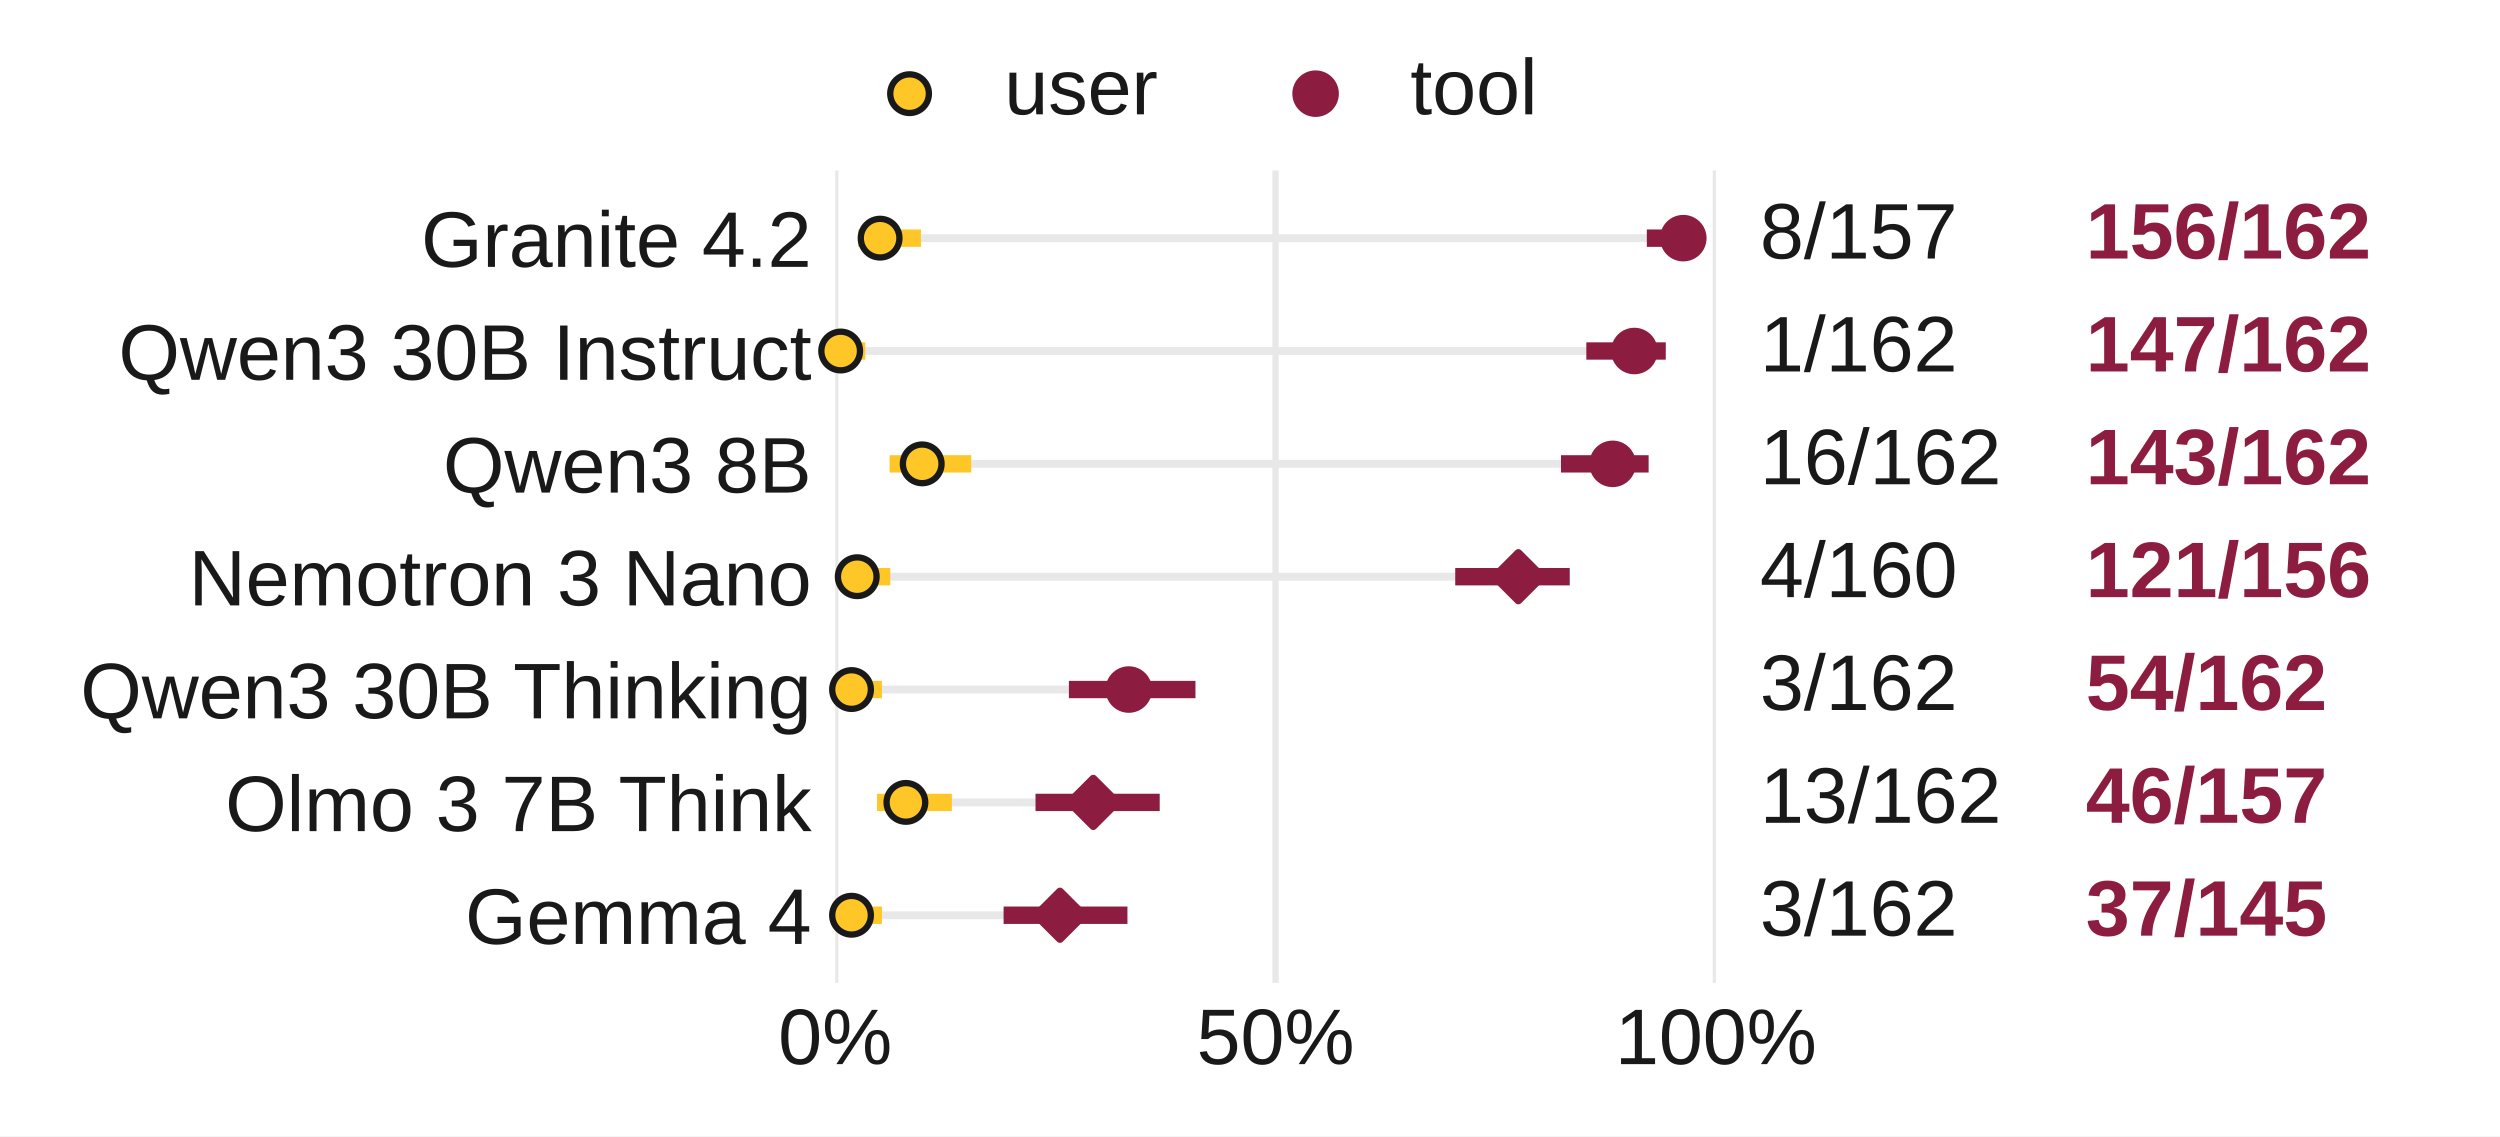
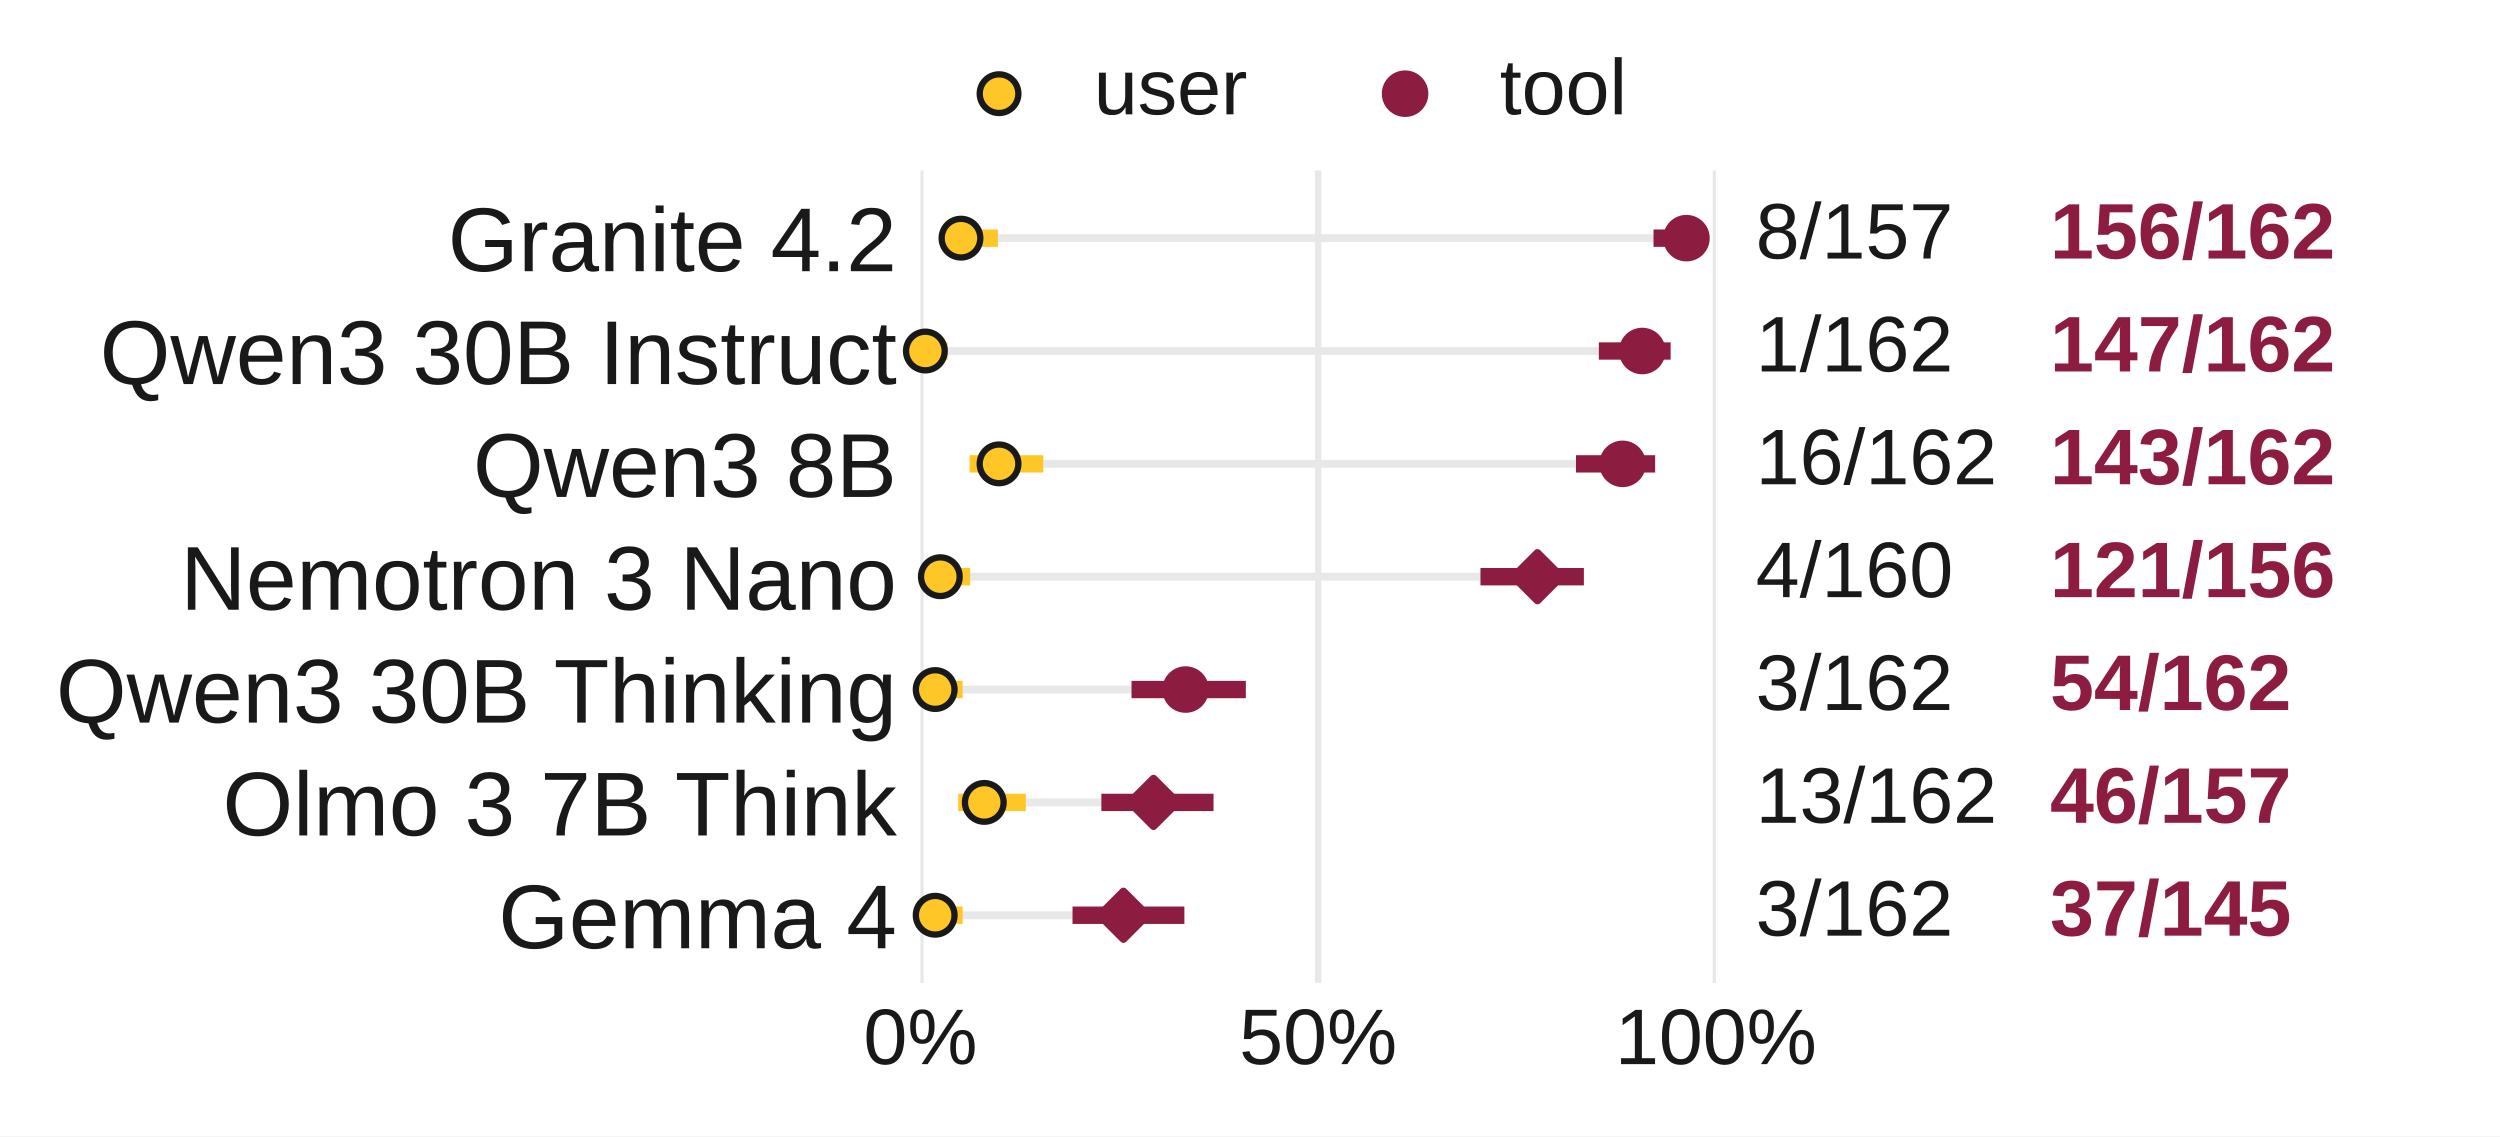
<svg xmlns="http://www.w3.org/2000/svg" xmlns:xlink="http://www.w3.org/1999/xlink" width="316.8pt" height="144pt" viewBox="0 0 316.8 144" version="1.1">
  <defs>
    <style type="text/css">*{stroke-linejoin: round; stroke-linecap: butt}</style>
  </defs>
  <g id="figure_1">
    <g id="patch_1">
      <path d="M 0 144  L 316.8 144  L 316.8 0  L 0 0  z " style="fill: #ffffff" />
    </g>
    <g id="axes_1">
      <g id="patch_2">
-         <path d="M 105.84 124.56  L 217.44 124.56  L 217.44 21.6  L 105.84 21.6  z " style="fill: #ffffff" />
+         <path d="M 116.64 124.56  L 217.44 124.56  L 217.44 21.6  L 116.64 21.6  z " style="fill: #ffffff" />
      </g>
      <g id="matplotlib.axis_1">
        <g id="xtick_1">
          <g id="line2d_1">
-             <path d="M 105.84 124.56  L 105.84 21.6  " clip-path="url(#pd2fb9ccbda)" style="fill: none; stroke: #e8e8e8; stroke-width: 0.8; stroke-linecap: square" />
+             <path d="M 116.64 124.56  L 116.64 21.6  " clip-path="url(#pfd45f0fac7)" style="fill: none; stroke: #e8e8e8; stroke-width: 0.8; stroke-linecap: square" />
          </g>
          <g id="line2d_2" />
          <g id="text_1">
-             <text style="font-size: 10px; font-family: 'Arial'; text-anchor: middle; fill: #191919" x="105.84" y="134.84" transform="rotate(-0 105.84 134.8403)">0%</text>
+             <text style="font-size: 10px; font-family: 'Arial'; text-anchor: middle; fill: #191919" x="116.64" y="134.84" transform="rotate(-0 116.64 134.8403)">0%</text>
          </g>
        </g>
        <g id="xtick_2">
          <g id="line2d_3">
-             <path d="M 161.64 124.56  L 161.64 21.6  " clip-path="url(#pd2fb9ccbda)" style="fill: none; stroke: #e8e8e8; stroke-width: 0.8; stroke-linecap: square" />
+             <path d="M 167.04 124.56  L 167.04 21.6  " clip-path="url(#pfd45f0fac7)" style="fill: none; stroke: #e8e8e8; stroke-width: 0.8; stroke-linecap: square" />
          </g>
          <g id="line2d_4" />
          <g id="text_2">
-             <text style="font-size: 10px; font-family: 'Arial'; text-anchor: middle; fill: #191919" x="161.64" y="134.84" transform="rotate(-0 161.64 134.8403)">50%</text>
+             <text style="font-size: 10px; font-family: 'Arial'; text-anchor: middle; fill: #191919" x="167.04" y="134.84" transform="rotate(-0 167.04 134.8403)">50%</text>
          </g>
        </g>
        <g id="xtick_3">
          <g id="line2d_5">
-             <path d="M 217.44 124.56  L 217.44 21.6  " clip-path="url(#pd2fb9ccbda)" style="fill: none; stroke: #e8e8e8; stroke-width: 0.8; stroke-linecap: square" />
+             <path d="M 217.44 124.56  L 217.44 21.6  " clip-path="url(#pfd45f0fac7)" style="fill: none; stroke: #e8e8e8; stroke-width: 0.8; stroke-linecap: square" />
          </g>
          <g id="line2d_6" />
          <g id="text_3">
            <text style="font-size: 10px; font-family: 'Arial'; text-anchor: middle; fill: #191919" x="217.44" y="134.84" transform="rotate(-0 217.44 134.8403)">100%</text>
          </g>
        </g>
      </g>
      <g id="matplotlib.axis_2">
        <g id="ytick_1">
          <g id="line2d_7" />
          <g id="text_4">
-             <text style="font-size: 10px; font-family: 'Arial'; text-anchor: end; fill: #191919" x="102.84" y="119.62" transform="rotate(-0 102.84 119.6201)">Gemma 4</text>
+             <text style="font-size: 11.5px; font-family: 'Arial'; text-anchor: end; fill: #191919" x="113.64" y="120.166" transform="rotate(-0 113.64 120.1662)">Gemma 4</text>
          </g>
        </g>
        <g id="ytick_2">
          <g id="line2d_8" />
          <g id="text_5">
-             <text style="font-size: 10px; font-family: 'Arial'; text-anchor: end; fill: #191919" x="102.84" y="105.323" transform="rotate(-0 102.84 105.323)">Olmo 3 7B Think</text>
+             <text style="font-size: 11.5px; font-family: 'Arial'; text-anchor: end; fill: #191919" x="113.64" y="105.869" transform="rotate(-0 113.64 105.8694)">Olmo 3 7B Think</text>
          </g>
        </g>
        <g id="ytick_3">
          <g id="line2d_9" />
          <g id="text_6">
-             <text style="font-size: 10px; font-family: 'Arial'; text-anchor: end; fill: #191919" x="102.84" y="91.023" transform="rotate(-0 102.84 91.02297)">Qwen3 30B Thinking</text>
+             <text style="font-size: 11.5px; font-family: 'Arial'; text-anchor: end; fill: #191919" x="113.64" y="91.569" transform="rotate(-0 113.64 91.56941)">Qwen3 30B Thinking</text>
          </g>
        </g>
        <g id="ytick_4">
          <g id="line2d_10" />
          <g id="text_7">
-             <text style="font-size: 10px; font-family: 'Arial'; text-anchor: end; fill: #191919" x="102.84" y="76.72" transform="rotate(-0 102.84 76.72014)">Nemotron 3 Nano</text>
+             <text style="font-size: 11.5px; font-family: 'Arial'; text-anchor: end; fill: #191919" x="113.64" y="77.266" transform="rotate(-0 113.64 77.26616)">Nemotron 3 Nano</text>
          </g>
        </g>
        <g id="ytick_5">
          <g id="line2d_11" />
          <g id="text_8">
-             <text style="font-size: 10px; font-family: 'Arial'; text-anchor: end; fill: #191919" x="102.84" y="62.423" transform="rotate(-0 102.84 62.42297)">Qwen3 8B</text>
+             <text style="font-size: 11.5px; font-family: 'Arial'; text-anchor: end; fill: #191919" x="113.64" y="62.969" transform="rotate(-0 113.64 62.96941)">Qwen3 8B</text>
          </g>
        </g>
        <g id="ytick_6">
          <g id="line2d_12" />
          <g id="text_9">
-             <text style="font-size: 10px; font-family: 'Arial'; text-anchor: end; fill: #191919" x="102.84" y="48.123" transform="rotate(-0 102.84 48.12297)">Qwen3 30B Instruct</text>
+             <text style="font-size: 11.5px; font-family: 'Arial'; text-anchor: end; fill: #191919" x="113.64" y="48.669" transform="rotate(-0 113.64 48.66941)">Qwen3 30B Instruct</text>
          </g>
        </g>
        <g id="ytick_7">
          <g id="line2d_13" />
          <g id="text_10">
-             <text style="font-size: 10px; font-family: 'Arial'; text-anchor: end; fill: #191919" x="102.84" y="33.82" transform="rotate(-0 102.84 33.82014)">Granite 4.2</text>
+             <text style="font-size: 11.5px; font-family: 'Arial'; text-anchor: end; fill: #191919" x="113.64" y="34.366" transform="rotate(-0 113.64 34.36616)">Granite 4.2</text>
          </g>
        </g>
      </g>
      <g id="line2d_14">
-         <path d="M 111.527 30.18  L 213.307 30.18  " clip-path="url(#pd2fb9ccbda)" style="fill: none; stroke: #e8e8e8; stroke-linecap: square" />
+         <path d="M 121.776 30.18  L 213.707 30.18  " clip-path="url(#pfd45f0fac7)" style="fill: none; stroke: #e8e8e8; stroke-linecap: square" />
      </g>
      <g id="line2d_15">
-         <path d="M 106.529 44.48  L 207.107 44.48  " clip-path="url(#pd2fb9ccbda)" style="fill: none; stroke: #e8e8e8; stroke-linecap: square" />
+         <path d="M 117.262 44.48  L 208.107 44.48  " clip-path="url(#pfd45f0fac7)" style="fill: none; stroke: #e8e8e8; stroke-linecap: square" />
      </g>
      <g id="line2d_16">
-         <path d="M 116.862 58.78  L 204.351 58.78  " clip-path="url(#pd2fb9ccbda)" style="fill: none; stroke: #e8e8e8; stroke-linecap: square" />
+         <path d="M 126.596 58.78  L 205.618 58.78  " clip-path="url(#pfd45f0fac7)" style="fill: none; stroke: #e8e8e8; stroke-linecap: square" />
      </g>
      <g id="line2d_17">
-         <path d="M 108.63 73.08  L 192.402 73.08  " clip-path="url(#pd2fb9ccbda)" style="fill: none; stroke: #e8e8e8; stroke-linecap: square" />
+         <path d="M 119.16 73.08  L 194.825 73.08  " clip-path="url(#pfd45f0fac7)" style="fill: none; stroke: #e8e8e8; stroke-linecap: square" />
      </g>
      <g id="line2d_18">
-         <path d="M 107.907 87.38  L 143.04 87.38  " clip-path="url(#pd2fb9ccbda)" style="fill: none; stroke: #e8e8e8; stroke-linecap: square" />
+         <path d="M 118.507 87.38  L 150.24 87.38  " clip-path="url(#pfd45f0fac7)" style="fill: none; stroke: #e8e8e8; stroke-linecap: square" />
      </g>
      <g id="line2d_19">
-         <path d="M 114.796 101.68  L 138.538 101.68  " clip-path="url(#pd2fb9ccbda)" style="fill: none; stroke: #e8e8e8; stroke-linecap: square" />
+         <path d="M 124.729 101.68  L 146.174 101.68  " clip-path="url(#pfd45f0fac7)" style="fill: none; stroke: #e8e8e8; stroke-linecap: square" />
      </g>
      <g id="line2d_20">
-         <path d="M 107.907 115.98  L 134.317 115.98  " clip-path="url(#pd2fb9ccbda)" style="fill: none; stroke: #e8e8e8; stroke-linecap: square" />
+         <path d="M 118.507 115.98  L 142.361 115.98  " clip-path="url(#pfd45f0fac7)" style="fill: none; stroke: #e8e8e8; stroke-linecap: square" />
      </g>
      <g id="PathCollection_1" />
      <g id="PathCollection_2" />
      <g id="line2d_21">
-         <path d="M 108.746 30.18  L 116.701 30.18  " clip-path="url(#pd2fb9ccbda)" style="fill: none; stroke: #ffc627; stroke-width: 2.2" />
+         <path d="M 119.265 30.18  L 126.45 30.18  " clip-path="url(#pfd45f0fac7)" style="fill: none; stroke: #ffc627; stroke-width: 2.2" />
      </g>
      <g id="line2d_22">
-         <path d="M 208.686 30.18  L 215.534 30.18  " clip-path="url(#pd2fb9ccbda)" style="fill: none; stroke: #8c1d40; stroke-width: 2.2" />
+         <path d="M 209.533 30.18  L 215.718 30.18  " clip-path="url(#pfd45f0fac7)" style="fill: none; stroke: #8c1d40; stroke-width: 2.2" />
      </g>
      <g id="line2d_23">
-         <path d="M 105.962 44.48  L 109.649 44.48  " clip-path="url(#pd2fb9ccbda)" style="fill: none; stroke: #ffc627; stroke-width: 2.2" />
+         <path d="M 116.75 44.48  L 120.081 44.48  " clip-path="url(#pfd45f0fac7)" style="fill: none; stroke: #ffc627; stroke-width: 2.2" />
      </g>
      <g id="line2d_24">
-         <path d="M 201.019 44.48  L 211.088 44.48  " clip-path="url(#pd2fb9ccbda)" style="fill: none; stroke: #8c1d40; stroke-width: 2.2" />
+         <path d="M 202.608 44.48  L 211.703 44.48  " clip-path="url(#pfd45f0fac7)" style="fill: none; stroke: #8c1d40; stroke-width: 2.2" />
      </g>
      <g id="line2d_25">
-         <path d="M 112.727 58.78  L 123.072 58.78  " clip-path="url(#pd2fb9ccbda)" style="fill: none; stroke: #ffc627; stroke-width: 2.2" />
+         <path d="M 122.86 58.78  L 132.204 58.78  " clip-path="url(#pfd45f0fac7)" style="fill: none; stroke: #ffc627; stroke-width: 2.2" />
      </g>
      <g id="line2d_26">
-         <path d="M 197.808 58.78  L 208.916 58.78  " clip-path="url(#pd2fb9ccbda)" style="fill: none; stroke: #8c1d40; stroke-width: 2.2" />
+         <path d="M 199.708 58.78  L 209.741 58.78  " clip-path="url(#pfd45f0fac7)" style="fill: none; stroke: #8c1d40; stroke-width: 2.2" />
      </g>
      <g id="line2d_27">
-         <path d="M 106.93 73.08  L 112.816 73.08  " clip-path="url(#pd2fb9ccbda)" style="fill: none; stroke: #ffc627; stroke-width: 2.2" />
+         <path d="M 117.624 73.08  L 122.941 73.08  " clip-path="url(#pfd45f0fac7)" style="fill: none; stroke: #ffc627; stroke-width: 2.2" />
      </g>
      <g id="line2d_28">
-         <path d="M 184.407 73.08  L 198.917 73.08  " clip-path="url(#pd2fb9ccbda)" style="fill: none; stroke: #8c1d40; stroke-width: 2.2" />
+         <path d="M 187.604 73.08  L 200.71 73.08  " clip-path="url(#pfd45f0fac7)" style="fill: none; stroke: #8c1d40; stroke-width: 2.2" />
      </g>
      <g id="line2d_29">
-         <path d="M 106.545 87.38  L 111.758 87.38  " clip-path="url(#pd2fb9ccbda)" style="fill: none; stroke: #ffc627; stroke-width: 2.2" />
+         <path d="M 117.277 87.38  L 121.985 87.38  " clip-path="url(#pfd45f0fac7)" style="fill: none; stroke: #ffc627; stroke-width: 2.2" />
      </g>
      <g id="line2d_30">
-         <path d="M 135.452 87.38  L 151.489 87.38  " clip-path="url(#pd2fb9ccbda)" style="fill: none; stroke: #8c1d40; stroke-width: 2.2" />
+         <path d="M 143.387 87.38  L 157.872 87.38  " clip-path="url(#pfd45f0fac7)" style="fill: none; stroke: #8c1d40; stroke-width: 2.2" />
      </g>
      <g id="line2d_31">
-         <path d="M 111.14 101.68  L 120.621 101.68  " clip-path="url(#pd2fb9ccbda)" style="fill: none; stroke: #ffc627; stroke-width: 2.2" />
+         <path d="M 121.427 101.68  L 129.99 101.68  " clip-path="url(#pfd45f0fac7)" style="fill: none; stroke: #ffc627; stroke-width: 2.2" />
      </g>
      <g id="line2d_32">
-         <path d="M 131.221 101.68  L 146.959 101.68  " clip-path="url(#pd2fb9ccbda)" style="fill: none; stroke: #8c1d40; stroke-width: 2.2" />
+         <path d="M 139.565 101.68  L 153.78 101.68  " clip-path="url(#pfd45f0fac7)" style="fill: none; stroke: #8c1d40; stroke-width: 2.2" />
      </g>
      <g id="line2d_33">
-         <path d="M 106.545 115.98  L 111.758 115.98  " clip-path="url(#pd2fb9ccbda)" style="fill: none; stroke: #ffc627; stroke-width: 2.2" />
+         <path d="M 117.277 115.98  L 121.985 115.98  " clip-path="url(#pfd45f0fac7)" style="fill: none; stroke: #ffc627; stroke-width: 2.2" />
      </g>
      <g id="line2d_34">
-         <path d="M 127.174 115.98  L 142.87 115.98  " clip-path="url(#pd2fb9ccbda)" style="fill: none; stroke: #8c1d40; stroke-width: 2.2" />
+         <path d="M 135.91 115.98  L 150.087 115.98  " clip-path="url(#pfd45f0fac7)" style="fill: none; stroke: #8c1d40; stroke-width: 2.2" />
      </g>
      <g id="text_11">
-         <text style="font-size: 10px; font-family: 'Arial'; text-anchor: start; fill: #191919" x="223.02" y="32.768" transform="rotate(-0 223.02 32.76789)">8/157</text>
+         <text style="font-size: 10px; font-family: 'Arial'; text-anchor: start; fill: #191919" x="222.48" y="32.768" transform="rotate(-0 222.48 32.76789)">8/157</text>
      </g>
      <g id="text_12">
-         <text style="font-weight: 700; font-size: 10px; font-family: 'Arial'; text-anchor: start; fill: #8c1d40" x="264.312" y="32.768" transform="rotate(-0 264.312 32.76789)">156/162</text>
+         <text style="font-weight: 700; font-size: 10px; font-family: 'Arial'; text-anchor: start; fill: #8c1d40" x="259.776" y="32.768" transform="rotate(-0 259.776 32.76789)">156/162</text>
      </g>
      <g id="text_13">
-         <text style="font-size: 10px; font-family: 'Arial'; text-anchor: start; fill: #191919" x="223.02" y="47.068" transform="rotate(-0 223.02 47.06789)">1/162</text>
+         <text style="font-size: 10px; font-family: 'Arial'; text-anchor: start; fill: #191919" x="222.48" y="47.068" transform="rotate(-0 222.48 47.06789)">1/162</text>
      </g>
      <g id="text_14">
-         <text style="font-weight: 700; font-size: 10px; font-family: 'Arial'; text-anchor: start; fill: #8c1d40" x="264.312" y="47.068" transform="rotate(-0 264.312 47.06789)">147/162</text>
+         <text style="font-weight: 700; font-size: 10px; font-family: 'Arial'; text-anchor: start; fill: #8c1d40" x="259.776" y="47.068" transform="rotate(-0 259.776 47.06789)">147/162</text>
      </g>
      <g id="text_15">
-         <text style="font-size: 10px; font-family: 'Arial'; text-anchor: start; fill: #191919" x="223.02" y="61.368" transform="rotate(-0 223.02 61.36789)">16/162</text>
+         <text style="font-size: 10px; font-family: 'Arial'; text-anchor: start; fill: #191919" x="222.48" y="61.368" transform="rotate(-0 222.48 61.36789)">16/162</text>
      </g>
      <g id="text_16">
-         <text style="font-weight: 700; font-size: 10px; font-family: 'Arial'; text-anchor: start; fill: #8c1d40" x="264.312" y="61.368" transform="rotate(-0 264.312 61.36789)">143/162</text>
+         <text style="font-weight: 700; font-size: 10px; font-family: 'Arial'; text-anchor: start; fill: #8c1d40" x="259.776" y="61.368" transform="rotate(-0 259.776 61.36789)">143/162</text>
      </g>
      <g id="text_17">
-         <text style="font-size: 10px; font-family: 'Arial'; text-anchor: start; fill: #191919" x="223.02" y="75.668" transform="rotate(-0 223.02 75.66789)">4/160</text>
+         <text style="font-size: 10px; font-family: 'Arial'; text-anchor: start; fill: #191919" x="222.48" y="75.668" transform="rotate(-0 222.48 75.66789)">4/160</text>
      </g>
      <g id="text_18">
-         <text style="font-weight: 700; font-size: 10px; font-family: 'Arial'; text-anchor: start; fill: #8c1d40" x="264.312" y="75.668" transform="rotate(-0 264.312 75.66789)">121/156</text>
+         <text style="font-weight: 700; font-size: 10px; font-family: 'Arial'; text-anchor: start; fill: #8c1d40" x="259.776" y="75.668" transform="rotate(-0 259.776 75.66789)">121/156</text>
      </g>
      <g id="text_19">
-         <text style="font-size: 10px; font-family: 'Arial'; text-anchor: start; fill: #191919" x="223.02" y="89.968" transform="rotate(-0 223.02 89.96789)">3/162</text>
+         <text style="font-size: 10px; font-family: 'Arial'; text-anchor: start; fill: #191919" x="222.48" y="89.968" transform="rotate(-0 222.48 89.96789)">3/162</text>
      </g>
      <g id="text_20">
-         <text style="font-weight: 700; font-size: 10px; font-family: 'Arial'; text-anchor: start; fill: #8c1d40" x="264.312" y="89.968" transform="rotate(-0 264.312 89.96789)">54/162</text>
+         <text style="font-weight: 700; font-size: 10px; font-family: 'Arial'; text-anchor: start; fill: #8c1d40" x="259.776" y="89.968" transform="rotate(-0 259.776 89.96789)">54/162</text>
      </g>
      <g id="text_21">
-         <text style="font-size: 10px; font-family: 'Arial'; text-anchor: start; fill: #191919" x="223.02" y="104.268" transform="rotate(-0 223.02 104.2679)">13/162</text>
+         <text style="font-size: 10px; font-family: 'Arial'; text-anchor: start; fill: #191919" x="222.48" y="104.268" transform="rotate(-0 222.48 104.2679)">13/162</text>
      </g>
      <g id="text_22">
-         <text style="font-weight: 700; font-size: 10px; font-family: 'Arial'; text-anchor: start; fill: #8c1d40" x="264.312" y="104.268" transform="rotate(-0 264.312 104.2679)">46/157</text>
+         <text style="font-weight: 700; font-size: 10px; font-family: 'Arial'; text-anchor: start; fill: #8c1d40" x="259.776" y="104.268" transform="rotate(-0 259.776 104.2679)">46/157</text>
      </g>
      <g id="text_23">
-         <text style="font-size: 10px; font-family: 'Arial'; text-anchor: start; fill: #191919" x="223.02" y="118.568" transform="rotate(-0 223.02 118.5679)">3/162</text>
+         <text style="font-size: 10px; font-family: 'Arial'; text-anchor: start; fill: #191919" x="222.48" y="118.568" transform="rotate(-0 222.48 118.5679)">3/162</text>
      </g>
      <g id="text_24">
-         <text style="font-weight: 700; font-size: 10px; font-family: 'Arial'; text-anchor: start; fill: #8c1d40" x="264.312" y="118.568" transform="rotate(-0 264.312 118.5679)">37/145</text>
+         <text style="font-weight: 700; font-size: 10px; font-family: 'Arial'; text-anchor: start; fill: #8c1d40" x="259.776" y="118.568" transform="rotate(-0 259.776 118.5679)">37/145</text>
      </g>
      <g id="PathCollection_3">
        <defs>
-           <path id="ma8ba6fb184" d="M 0 2.449  C 0.65 2.449 1.273 2.191 1.732 1.732  C 2.191 1.273 2.449 0.65 2.449 0  C 2.449 -0.65 2.191 -1.273 1.732 -1.732  C 1.273 -2.191 0.65 -2.449 0 -2.449  C -0.65 -2.449 -1.273 -2.191 -1.732 -1.732  C -2.191 -1.273 -2.449 -0.65 -2.449 0  C -2.449 0.65 -2.191 1.273 -1.732 1.732  C -1.273 2.191 -0.65 2.449 0 2.449  z " style="stroke: #191919; stroke-width: 0.8" />
+           <path id="me2782006db" d="M 0 2.449  C 0.65 2.449 1.273 2.191 1.732 1.732  C 2.191 1.273 2.449 0.65 2.449 0  C 2.449 -0.65 2.191 -1.273 1.732 -1.732  C 1.273 -2.191 0.65 -2.449 0 -2.449  C -0.65 -2.449 -1.273 -2.191 -1.732 -1.732  C -2.191 -1.273 -2.449 -0.65 -2.449 0  C -2.449 0.65 -2.191 1.273 -1.732 1.732  C -1.273 2.191 -0.65 2.449 0 2.449  z " style="stroke: #191919; stroke-width: 0.8" />
        </defs>
        <g>
-           <use xlink:href="#ma8ba6fb184" x="111.527" y="30.18" style="fill: #ffc627; stroke: #191919; stroke-width: 0.8" />
+           <use xlink:href="#me2782006db" x="121.776" y="30.18" style="fill: #ffc627; stroke: #191919; stroke-width: 0.8" />
        </g>
      </g>
      <g id="PathCollection_4">
        <defs>
-           <path id="mccc45d16ba" d="M 0 2.449  C 0.65 2.449 1.273 2.191 1.732 1.732  C 2.191 1.273 2.449 0.65 2.449 0  C 2.449 -0.65 2.191 -1.273 1.732 -1.732  C 1.273 -2.191 0.65 -2.449 0 -2.449  C -0.65 -2.449 -1.273 -2.191 -1.732 -1.732  C -2.191 -1.273 -2.449 -0.65 -2.449 0  C -2.449 0.65 -2.191 1.273 -1.732 1.732  C -1.273 2.191 -0.65 2.449 0 2.449  z " style="stroke: #8c1d40" />
+           <path id="m247834a24c" d="M 0 2.449  C 0.65 2.449 1.273 2.191 1.732 1.732  C 2.191 1.273 2.449 0.65 2.449 0  C 2.449 -0.65 2.191 -1.273 1.732 -1.732  C 1.273 -2.191 0.65 -2.449 0 -2.449  C -0.65 -2.449 -1.273 -2.191 -1.732 -1.732  C -2.191 -1.273 -2.449 -0.65 -2.449 0  C -2.449 0.65 -2.191 1.273 -1.732 1.732  C -1.273 2.191 -0.65 2.449 0 2.449  z " style="stroke: #8c1d40" />
        </defs>
        <g>
-           <use xlink:href="#mccc45d16ba" x="213.307" y="30.18" style="fill: #8c1d40; stroke: #8c1d40" />
+           <use xlink:href="#m247834a24c" x="213.707" y="30.18" style="fill: #8c1d40; stroke: #8c1d40" />
        </g>
      </g>
      <g id="PathCollection_5">
        <g>
-           <use xlink:href="#ma8ba6fb184" x="106.529" y="44.48" style="fill: #ffc627; stroke: #191919; stroke-width: 0.8" />
+           <use xlink:href="#me2782006db" x="117.262" y="44.48" style="fill: #ffc627; stroke: #191919; stroke-width: 0.8" />
        </g>
      </g>
      <g id="PathCollection_6">
        <g>
-           <use xlink:href="#mccc45d16ba" x="207.107" y="44.48" style="fill: #8c1d40; stroke: #8c1d40" />
+           <use xlink:href="#m247834a24c" x="208.107" y="44.48" style="fill: #8c1d40; stroke: #8c1d40" />
        </g>
      </g>
      <g id="PathCollection_7">
        <g>
-           <use xlink:href="#ma8ba6fb184" x="116.862" y="58.78" style="fill: #ffc627; stroke: #191919; stroke-width: 0.8" />
+           <use xlink:href="#me2782006db" x="126.596" y="58.78" style="fill: #ffc627; stroke: #191919; stroke-width: 0.8" />
        </g>
      </g>
      <g id="PathCollection_8">
        <g>
-           <use xlink:href="#mccc45d16ba" x="204.351" y="58.78" style="fill: #8c1d40; stroke: #8c1d40" />
+           <use xlink:href="#m247834a24c" x="205.618" y="58.78" style="fill: #8c1d40; stroke: #8c1d40" />
        </g>
      </g>
      <g id="PathCollection_9">
        <g>
-           <use xlink:href="#ma8ba6fb184" x="108.63" y="73.08" style="fill: #ffc627; stroke: #191919; stroke-width: 0.8" />
+           <use xlink:href="#me2782006db" x="119.16" y="73.08" style="fill: #ffc627; stroke: #191919; stroke-width: 0.8" />
        </g>
      </g>
      <g id="PathCollection_10">
        <defs>
-           <path id="mc21f77f62c" d="M -0 3  L 3 0  L 0 -3  L -3 -0  z " style="stroke: #8c1d40" />
+           <path id="me86a8247c8" d="M -0 3  L 3 0  L 0 -3  L -3 -0  z " style="stroke: #8c1d40" />
        </defs>
        <g>
-           <use xlink:href="#mc21f77f62c" x="192.402" y="73.08" style="fill: #8c1d40; stroke: #8c1d40" />
+           <use xlink:href="#me86a8247c8" x="194.825" y="73.08" style="fill: #8c1d40; stroke: #8c1d40" />
        </g>
      </g>
      <g id="PathCollection_11">
        <g>
-           <use xlink:href="#ma8ba6fb184" x="107.907" y="87.38" style="fill: #ffc627; stroke: #191919; stroke-width: 0.8" />
+           <use xlink:href="#me2782006db" x="118.507" y="87.38" style="fill: #ffc627; stroke: #191919; stroke-width: 0.8" />
        </g>
      </g>
      <g id="PathCollection_12">
        <g>
-           <use xlink:href="#mccc45d16ba" x="143.04" y="87.38" style="fill: #8c1d40; stroke: #8c1d40" />
+           <use xlink:href="#m247834a24c" x="150.24" y="87.38" style="fill: #8c1d40; stroke: #8c1d40" />
        </g>
      </g>
      <g id="PathCollection_13">
        <g>
-           <use xlink:href="#ma8ba6fb184" x="114.796" y="101.68" style="fill: #ffc627; stroke: #191919; stroke-width: 0.8" />
+           <use xlink:href="#me2782006db" x="124.729" y="101.68" style="fill: #ffc627; stroke: #191919; stroke-width: 0.8" />
        </g>
      </g>
      <g id="PathCollection_14">
        <g>
-           <use xlink:href="#mc21f77f62c" x="138.538" y="101.68" style="fill: #8c1d40; stroke: #8c1d40" />
+           <use xlink:href="#me86a8247c8" x="146.174" y="101.68" style="fill: #8c1d40; stroke: #8c1d40" />
        </g>
      </g>
      <g id="PathCollection_15">
        <g>
-           <use xlink:href="#ma8ba6fb184" x="107.907" y="115.98" style="fill: #ffc627; stroke: #191919; stroke-width: 0.8" />
+           <use xlink:href="#me2782006db" x="118.507" y="115.98" style="fill: #ffc627; stroke: #191919; stroke-width: 0.8" />
        </g>
      </g>
      <g id="PathCollection_16">
        <g>
-           <use xlink:href="#mc21f77f62c" x="134.317" y="115.98" style="fill: #8c1d40; stroke: #8c1d40" />
+           <use xlink:href="#me86a8247c8" x="142.361" y="115.98" style="fill: #8c1d40; stroke: #8c1d40" />
        </g>
      </g>
      <g id="legend_1">
        <g id="PathCollection_17">
          <g>
-             <use xlink:href="#ma8ba6fb184" x="115.26" y="11.871" style="fill: #ffc627; stroke: #191919; stroke-width: 0.8" />
+             <use xlink:href="#me2782006db" x="126.6" y="11.871" style="fill: #ffc627; stroke: #191919; stroke-width: 0.8" />
          </g>
        </g>
        <g id="text_25">
-           <text style="font-size: 10px; font-family: 'Arial'; text-anchor: start; fill: #191919" x="127.26" y="14.496" transform="rotate(-0 127.26 14.49551)">user</text>
+           <text style="font-size: 10px; font-family: 'Arial'; text-anchor: start; fill: #191919" x="138.6" y="14.496" transform="rotate(-0 138.6 14.49551)">user</text>
        </g>
        <g id="PathCollection_18">
          <g>
-             <use xlink:href="#mccc45d16ba" x="166.712" y="11.871" style="fill: #8c1d40; stroke: #8c1d40" />
+             <use xlink:href="#m247834a24c" x="178.052" y="11.871" style="fill: #8c1d40; stroke: #8c1d40" />
          </g>
        </g>
        <g id="text_26">
-           <text style="font-size: 10px; font-family: 'Arial'; text-anchor: start; fill: #191919" x="178.712" y="14.496" transform="rotate(-0 178.7116 14.49551)">tool</text>
+           <text style="font-size: 10px; font-family: 'Arial'; text-anchor: start; fill: #191919" x="190.052" y="14.496" transform="rotate(-0 190.0516 14.49551)">tool</text>
        </g>
      </g>
    </g>
  </g>
  <defs>
-     <clipPath id="pd2fb9ccbda">
-       <rect x="105.84" y="21.6" width="111.6" height="102.96" />
+     <clipPath id="pfd45f0fac7">
+       <rect x="116.64" y="21.6" width="100.8" height="102.96" />
    </clipPath>
  </defs>
</svg>
